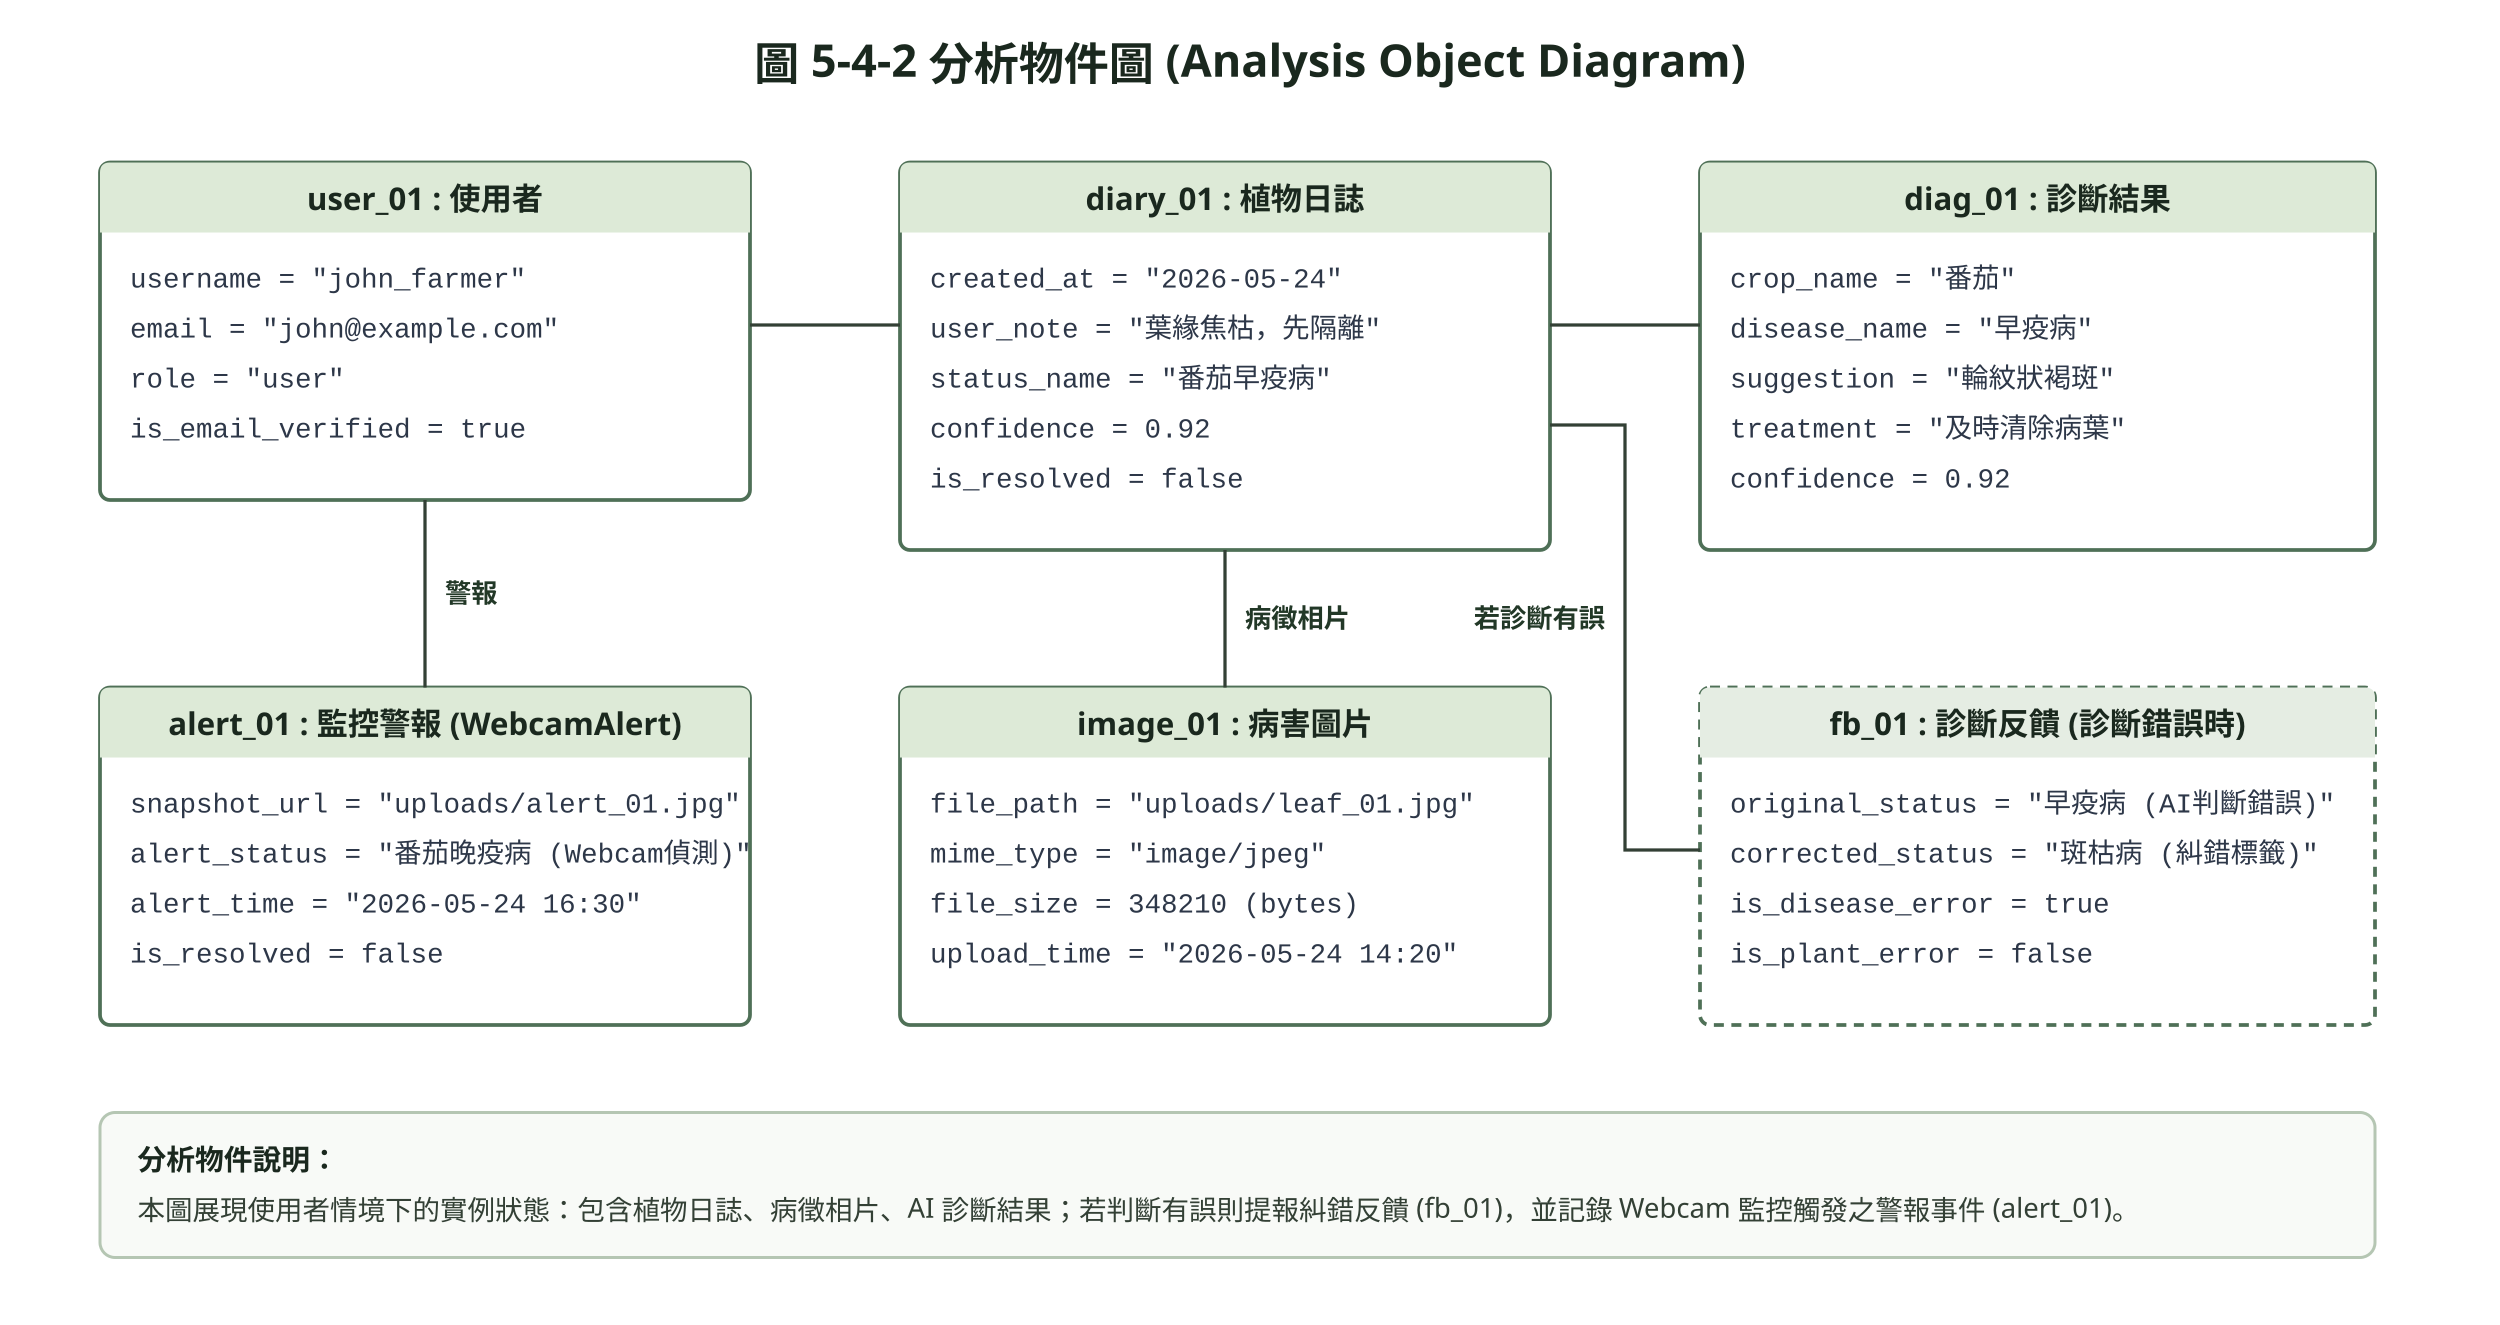
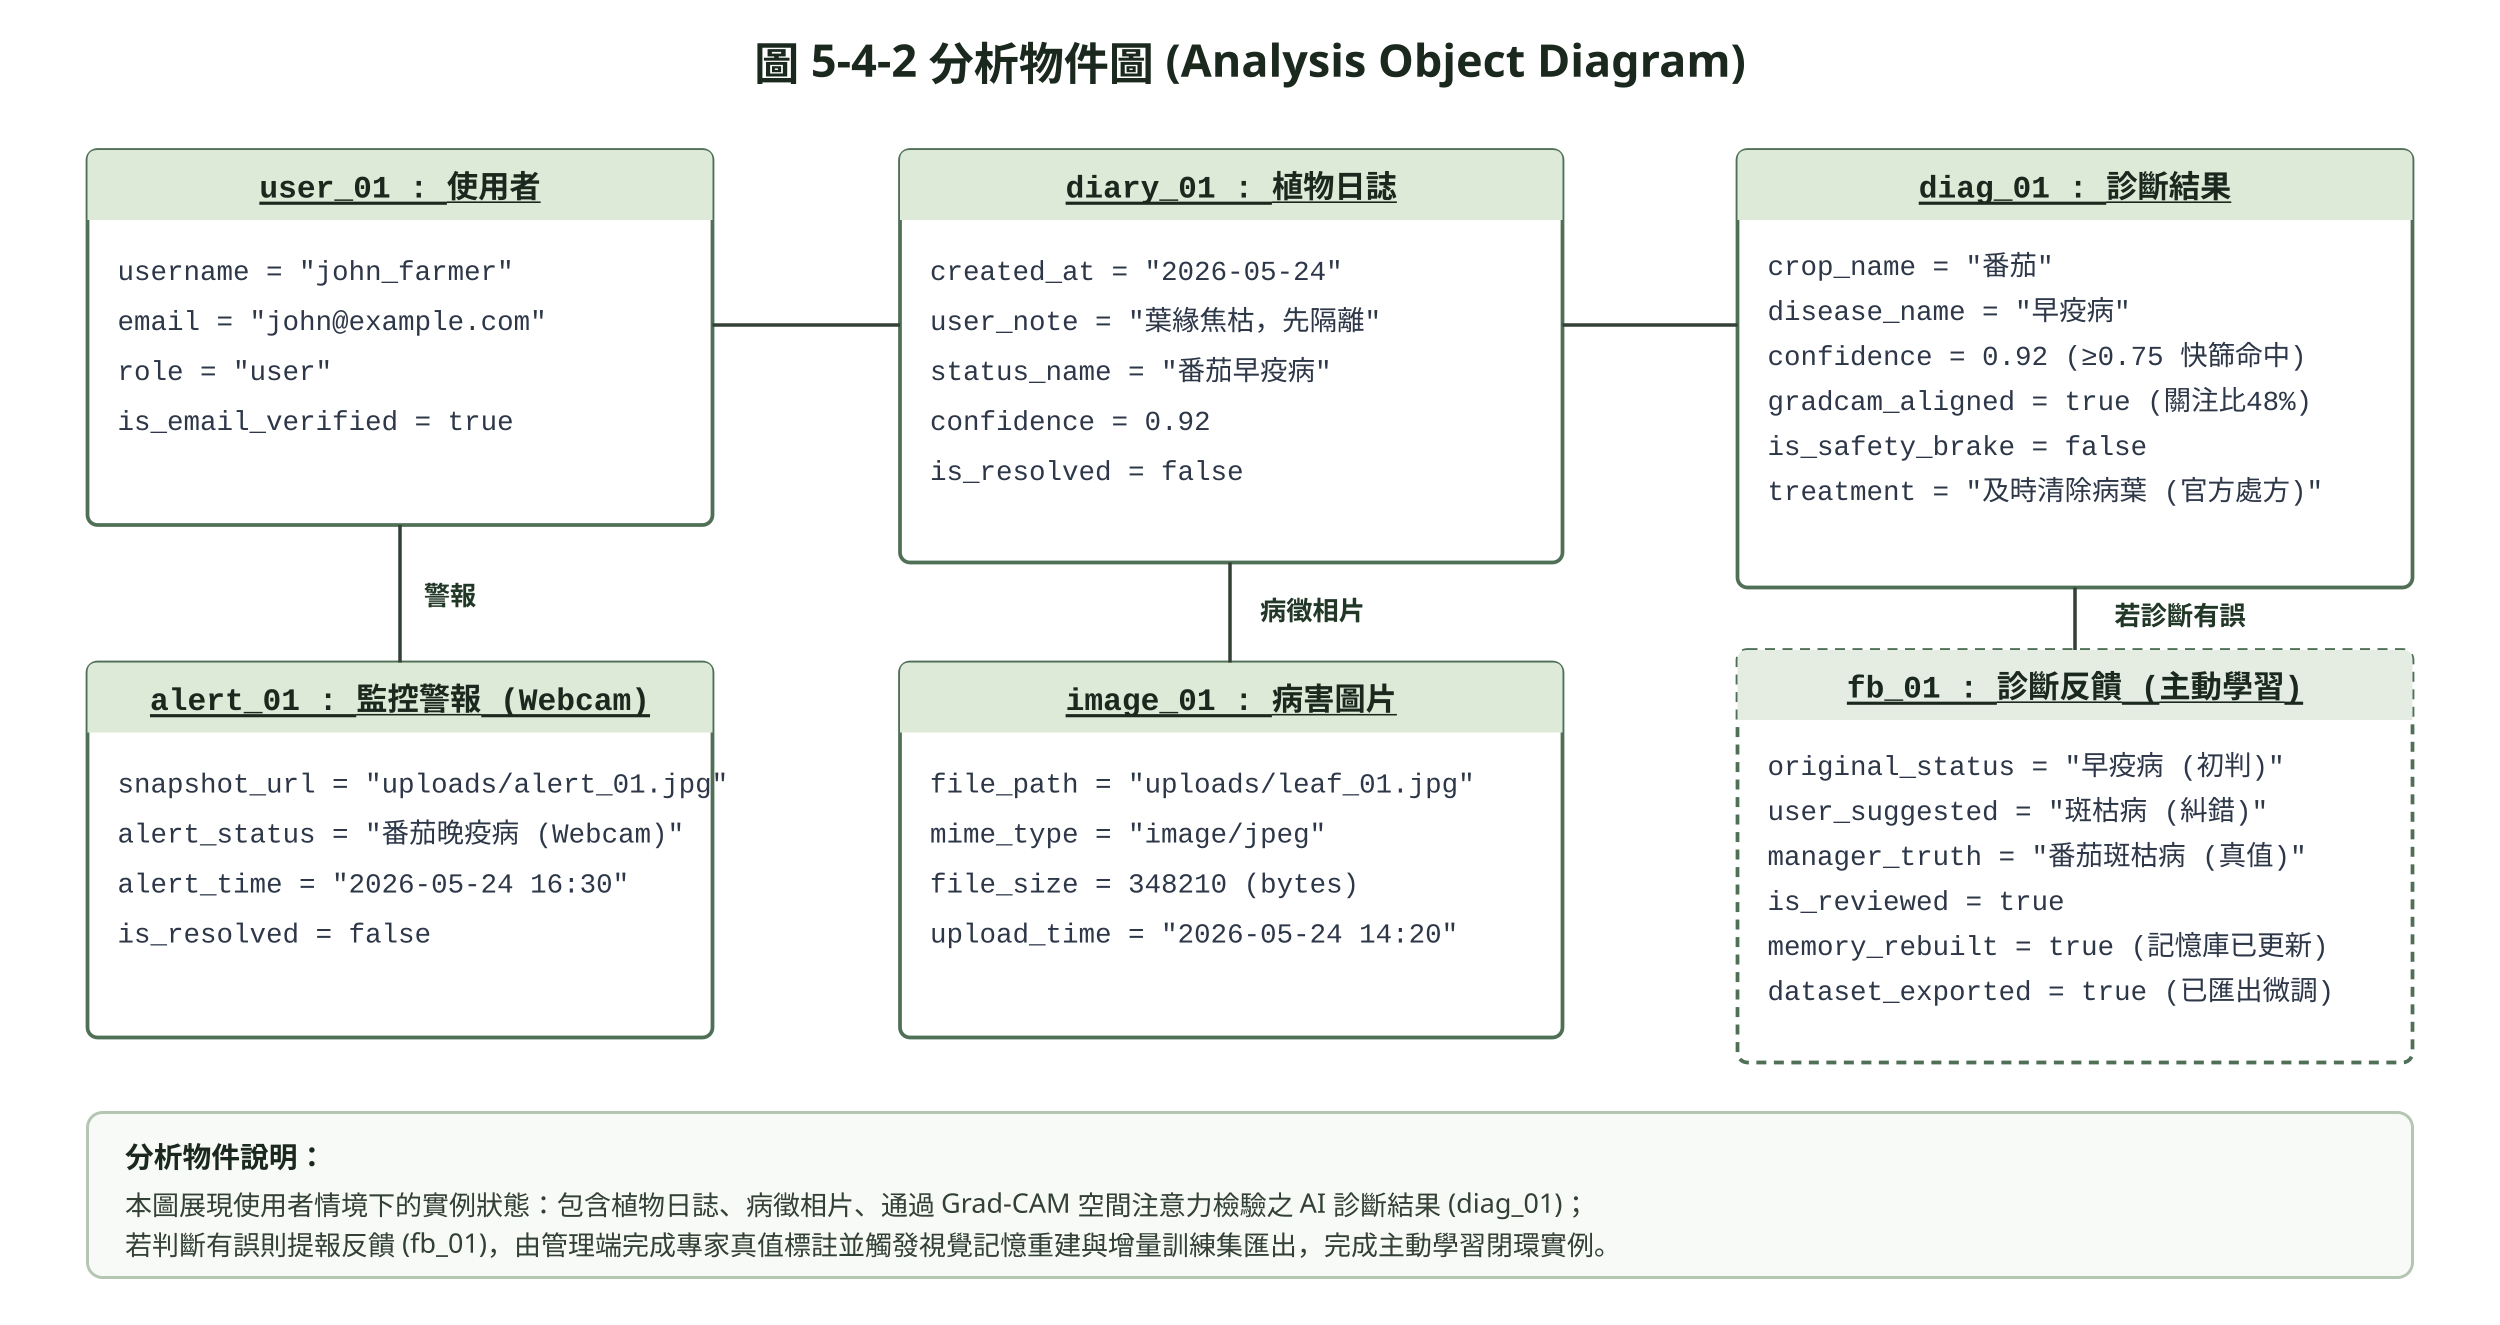
<svg xmlns="http://www.w3.org/2000/svg" viewBox="0 0 1000 530" width="1000" height="530">
  <defs>
    <style>
      .title { font-family: 'Microsoft JhengHei', 'PingFang TC', sans-serif; font-size: 18px; font-weight: bold; fill: #1A281E; }
-       .obj-title { font-family: 'Microsoft JhengHei', 'Consolas', sans-serif; font-size: 12.5px; font-weight: bold; fill: #1A281E; text-anchor: middle; }
+       .obj-title { font-family: 'Consolas', 'Courier New', monospace; font-size: 12.5px; font-weight: bold; text-decoration: underline; fill: #1A281E; text-anchor: middle; }
      .member-text { font-family: 'Consolas', 'Courier New', monospace; font-size: 11px; fill: #2D3748; }
      .cardinality { font-family: 'Consolas', monospace; font-size: 11px; font-weight: bold; fill: #1A281E; }
-       .rel-label { font-family: 'Microsoft JhengHei', sans-serif; font-size: 10.5px; font-weight: bold; fill: #223827; }
+       .rel-label { font-family: 'Microsoft JhengHei', sans-serif; font-size: 10.5px; font-weight: bold; fill: #223827; text-anchor: middle; }
      
-       .obj-box { fill: #FFFFFF; stroke: #4F7057; stroke-width: 1.5; rx: 4; ry: 4; ); }
+       .obj-box { fill: #FFFFFF; stroke: #4F7057; stroke-width: 1.5; rx: 4; ry: 4; }
      .obj-header { fill: #DDEAD7; }
-       
-       .core-box { fill: #FFFFFF; stroke: #4F7057; stroke-width: 1.8; stroke-width: 1.5; rx: 4; ry: 4; ); }
-       .core-header { fill: #DDEAD7; }

-       .feedback-box { fill: #FFFFFF; stroke: #4F7057; stroke-dasharray: 4,3; stroke-width: 1.5; rx: 4; ry: 4; ); }
+       .feedback-box { fill: #FFFFFF; stroke: #4F7057; stroke-dasharray: 4,3; stroke-width: 1.5; rx: 4; ry: 4; }
      .feedback-header { fill: #E5EDE3; }

-       .assoc-line { stroke: #334035; stroke-width: 1.3; fill: none; }
+       .assoc-line { stroke: #334035; stroke-width: 1.4; fill: none; }
    </style>
  </defs>
  <rect width="100%" height="100%" fill="#ffffff" />
  <text x="500" y="32" class="title" text-anchor="middle">圖 5-4-2 分析物件圖 (Analysis Object Diagram)</text>
-   <g transform="translate(40, 65)">
-     <rect width="260" height="135" class="obj-box" />
-     <path d="M 0 4 Q 0 0 4 0 L 256 0 Q 260 0 260 4 L 260 28 L 0 28 Z" class="obj-header" />
-     <text x="130" y="19" class="obj-title">user_01 : 使用者</text>
-     <text x="12" y="50" class="member-text">username = "john_farmer"</text>
-     <text x="12" y="70" class="member-text">email = "john@example.com"</text>
-     <text x="12" y="90" class="member-text">role = "user"</text>
-     <text x="12" y="110" class="member-text">is_email_verified = true</text>
+   <g transform="translate(35, 60)">
+     <rect width="250" height="150" class="obj-box" />
+     <path d="M 0 4 Q 0 0 4 0 L 246 0 Q 250 0 250 4 L 250 28 L 0 28 Z" class="obj-header" />
+     <text x="125" y="19" class="obj-title">user_01 : 使用者</text>
+     <text x="12" y="52" class="member-text">username = "john_farmer"</text>
+     <text x="12" y="72" class="member-text">email = "john@example.com"</text>
+     <text x="12" y="92" class="member-text">role = "user"</text>
+     <text x="12" y="112" class="member-text">is_email_verified = true</text>
  </g>
-   <g transform="translate(360, 65)">
-     <rect width="260" height="155" class="core-box" />
-     <path d="M 0 4 Q 0 0 4 0 L 256 0 Q 260 0 260 4 L 260 28 L 0 28 Z" class="core-header" />
-     <text x="130" y="19" class="obj-title">diary_01 : 植物日誌</text>
-     <text x="12" y="50" class="member-text">created_at = "2026-05-24"</text>
-     <text x="12" y="70" class="member-text">user_note = "葉緣焦枯，先隔離"</text>
-     <text x="12" y="90" class="member-text">status_name = "番茄早疫病"</text>
-     <text x="12" y="110" class="member-text">confidence = 0.92</text>
-     <text x="12" y="130" class="member-text">is_resolved = false</text>
+   <g transform="translate(360, 60)">
+     <rect width="265" height="165" class="obj-box" />
+     <path d="M 0 4 Q 0 0 4 0 L 261 0 Q 265 0 265 4 L 265 28 L 0 28 Z" class="obj-header" />
+     <text x="132.5" y="19" class="obj-title">diary_01 : 植物日誌</text>
+     <text x="12" y="52" class="member-text">created_at = "2026-05-24"</text>
+     <text x="12" y="72" class="member-text">user_note = "葉緣焦枯，先隔離"</text>
+     <text x="12" y="92" class="member-text">status_name = "番茄早疫病"</text>
+     <text x="12" y="112" class="member-text">confidence = 0.92</text>
+     <text x="12" y="132" class="member-text">is_resolved = false</text>
  </g>
-   <g transform="translate(680, 65)">
-     <rect width="270" height="155" class="core-box" />
-     <path d="M 0 4 Q 0 0 4 0 L 266 0 Q 270 0 270 4 L 270 28 L 0 28 Z" class="core-header" />
+   <g transform="translate(695, 60)">
+     <rect width="270" height="175" class="obj-box" />
+     <path d="M 0 4 Q 0 0 4 0 L 266 0 Q 270 0 270 4 L 270 28 L 0 28 Z" class="obj-header" />
    <text x="135" y="19" class="obj-title">diag_01 : 診斷結果</text>
    <text x="12" y="50" class="member-text">crop_name = "番茄"</text>
-     <text x="12" y="70" class="member-text">disease_name = "早疫病"</text>
-     <text x="12" y="90" class="member-text">suggestion = "輪紋狀褐斑"</text>
-     <text x="12" y="110" class="member-text">treatment = "及時清除病葉"</text>
-     <text x="12" y="130" class="member-text">confidence = 0.92</text>
+     <text x="12" y="68" class="member-text">disease_name = "早疫病"</text>
+     <text x="12" y="86" class="member-text">confidence = 0.92 (≥0.75 快篩命中)</text>
+     <text x="12" y="104" class="member-text">gradcam_aligned = true (關注比48%)</text>
+     <text x="12" y="122" class="member-text">is_safety_brake = false</text>
+     <text x="12" y="140" class="member-text">treatment = "及時清除病葉 (官方處方)"</text>
  </g>
-   <g transform="translate(40, 275)">
-     <rect width="260" height="135" class="obj-box" />
-     <path d="M 0 4 Q 0 0 4 0 L 256 0 Q 260 0 260 4 L 260 28 L 0 28 Z" class="obj-header" />
-     <text x="130" y="19" class="obj-title">alert_01 : 監控警報 (WebcamAlert)</text>
-     <text x="12" y="50" class="member-text">snapshot_url = "uploads/alert_01.jpg"</text>
-     <text x="12" y="70" class="member-text">alert_status = "番茄晚疫病 (Webcam偵測)"</text>
-     <text x="12" y="90" class="member-text">alert_time = "2026-05-24 16:30"</text>
-     <text x="12" y="110" class="member-text">is_resolved = false</text>
+   <g transform="translate(35, 265)">
+     <rect width="250" height="150" class="obj-box" />
+     <path d="M 0 4 Q 0 0 4 0 L 246 0 Q 250 0 250 4 L 250 28 L 0 28 Z" class="obj-header" />
+     <text x="125" y="19" class="obj-title">alert_01 : 監控警報 (Webcam)</text>
+     <text x="12" y="52" class="member-text">snapshot_url = "uploads/alert_01.jpg"</text>
+     <text x="12" y="72" class="member-text">alert_status = "番茄晚疫病 (Webcam)"</text>
+     <text x="12" y="92" class="member-text">alert_time = "2026-05-24 16:30"</text>
+     <text x="12" y="112" class="member-text">is_resolved = false</text>
  </g>
-   <g transform="translate(360, 275)">
-     <rect width="260" height="135" class="obj-box" />
-     <path d="M 0 4 Q 0 0 4 0 L 256 0 Q 260 0 260 4 L 260 28 L 0 28 Z" class="obj-header" />
-     <text x="130" y="19" class="obj-title">image_01 : 病害圖片</text>
-     <text x="12" y="50" class="member-text">file_path = "uploads/leaf_01.jpg"</text>
-     <text x="12" y="70" class="member-text">mime_type = "image/jpeg"</text>
-     <text x="12" y="90" class="member-text">file_size = 348210 (bytes)</text>
-     <text x="12" y="110" class="member-text">upload_time = "2026-05-24 14:20"</text>
+   <g transform="translate(360, 265)">
+     <rect width="265" height="150" class="obj-box" />
+     <path d="M 0 4 Q 0 0 4 0 L 261 0 Q 265 0 265 4 L 265 28 L 0 28 Z" class="obj-header" />
+     <text x="132.5" y="19" class="obj-title">image_01 : 病害圖片</text>
+     <text x="12" y="52" class="member-text">file_path = "uploads/leaf_01.jpg"</text>
+     <text x="12" y="72" class="member-text">mime_type = "image/jpeg"</text>
+     <text x="12" y="92" class="member-text">file_size = 348210 (bytes)</text>
+     <text x="12" y="112" class="member-text">upload_time = "2026-05-24 14:20"</text>
  </g>
-   <g transform="translate(680, 275)">
-     <rect width="270" height="135" class="feedback-box" />
+   <g transform="translate(695, 260)">
+     <rect width="270" height="165" class="feedback-box" />
    <path d="M 0 4 Q 0 0 4 0 L 266 0 Q 270 0 270 4 L 270 28 L 0 28 Z" class="feedback-header" />
-     <text x="135" y="19" class="obj-title">fb_01 : 診斷反饋 (診斷錯誤時)</text>
-     <text x="12" y="50" class="member-text">original_status = "早疫病 (AI判斷錯誤)"</text>
-     <text x="12" y="70" class="member-text">corrected_status = "斑枯病 (糾錯標籤)"</text>
-     <text x="12" y="90" class="member-text">is_disease_error = true</text>
-     <text x="12" y="110" class="member-text">is_plant_error = false</text>
+     <text x="135" y="19" class="obj-title">fb_01 : 診斷反饋 (主動學習)</text>
+     <text x="12" y="50" class="member-text">original_status = "早疫病 (初判)"</text>
+     <text x="12" y="68" class="member-text">user_suggested = "斑枯病 (糾錯)"</text>
+     <text x="12" y="86" class="member-text">manager_truth = "番茄斑枯病 (真值)"</text>
+     <text x="12" y="104" class="member-text">is_reviewed = true</text>
+     <text x="12" y="122" class="member-text">memory_rebuilt = true (記憶庫已更新)</text>
+     <text x="12" y="140" class="member-text">dataset_exported = true (已匯出微調)</text>
  </g>
-   <line x1="300" y1="130" x2="360" y2="130" class="assoc-line" />
-   <line x1="620" y1="130" x2="680" y2="130" class="assoc-line" />
-   <line x1="170" y1="200" x2="170" y2="275" class="assoc-line" />
-   <text x="178" y="241" class="rel-label" text-anchor="start">警報</text>
-   <line x1="490" y1="220" x2="490" y2="275" class="assoc-line" />
-   <text x="498" y="251" class="rel-label" text-anchor="start">病徵相片</text>
-   <path d="M 620 170 L 650 170 L 650 340 L 680 340" class="assoc-line" />
-   <text x="642" y="251" class="rel-label" text-anchor="end">若診斷有誤</text>
-   <g transform="translate(40, 445)">
-     <rect width="910" height="58" fill="#F8FAF7" stroke="#B5C6B3" stroke-width="1.2" rx="6" />
-     <text x="15" y="23" font-family="'Microsoft JhengHei', sans-serif" font-size="11.5" font-weight="bold" fill="#1A281E">分析物件說明：</text>
-     <text x="15" y="43" font-family="'Microsoft JhengHei', sans-serif" font-size="11" font-weight="500" fill="#334035">本圖展現使用者情境下的實例狀態：包含植物日誌、病徵相片、AI 診斷結果；若判斷有誤則提報糾錯反饋 (fb_01)，並記錄 Webcam 監控觸發之警報事件 (alert_01)。</text>
+   <line x1="285" y1="130" x2="360" y2="130" class="assoc-line" />
+   <line x1="625" y1="130" x2="695" y2="130" class="assoc-line" />
+   <line x1="160" y1="210" x2="160" y2="265" class="assoc-line" />
+   <text x="180" y="242" class="rel-label">警報</text>
+   <line x1="492" y1="225" x2="492" y2="265" class="assoc-line" />
+   <text x="525" y="248" class="rel-label">病徵相片</text>
+   <line x1="830" y1="235" x2="830" y2="260" class="assoc-line" />
+   <text x="872" y="250" class="rel-label">若診斷有誤</text>
+   <g transform="translate(35, 445)">
+     <rect width="930" height="66" fill="#F8FAF7" stroke="#B5C6B3" stroke-width="1.2" rx="6" />
+     <text x="15" y="22" font-family="'Microsoft JhengHei', sans-serif" font-size="11.5" font-weight="bold" fill="#1A281E">分析物件說明：</text>
+     <text x="15" y="41" font-family="'Microsoft JhengHei', sans-serif" font-size="10.8" fill="#334035">本圖展現使用者情境下的實例狀態：包含植物日誌、病徵相片、通過 Grad-CAM 空間注意力檢驗之 AI 診斷結果 (diag_01)；</text>
+     <text x="15" y="57" font-family="'Microsoft JhengHei', sans-serif" font-size="10.8" fill="#334035">若判斷有誤則提報反饋 (fb_01)，由管理端完成專家真值標註並觸發視覺記憶重建與增量訓練集匯出，完成主動學習閉環實例。</text>
  </g>
</svg>
